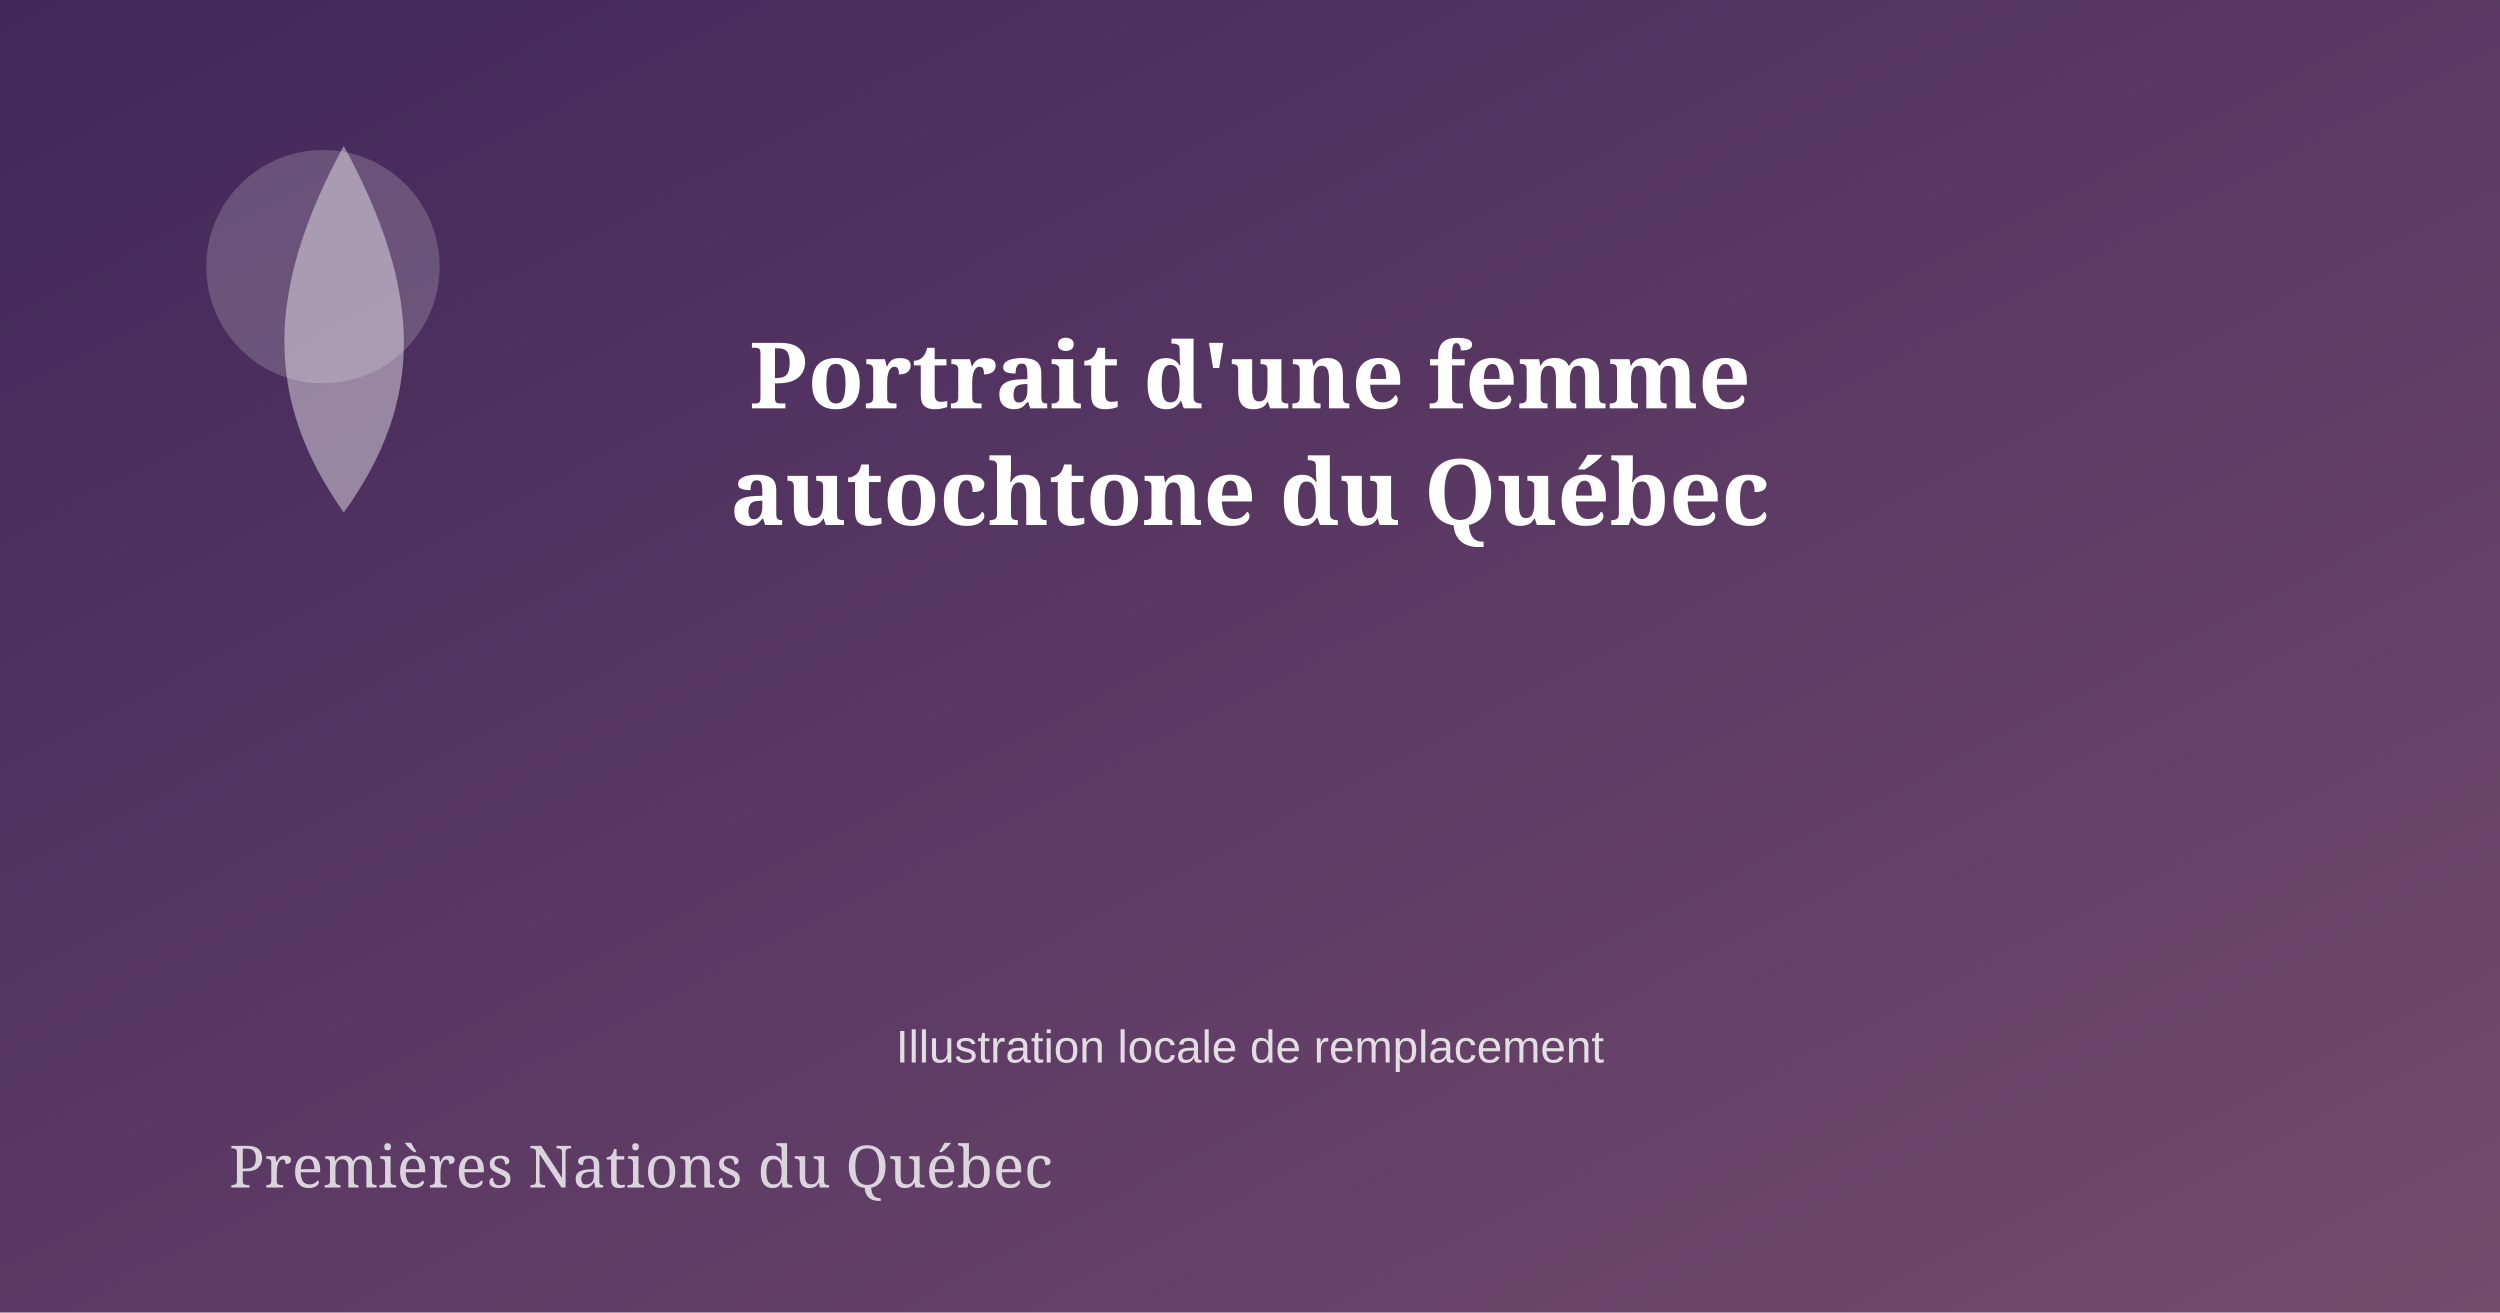
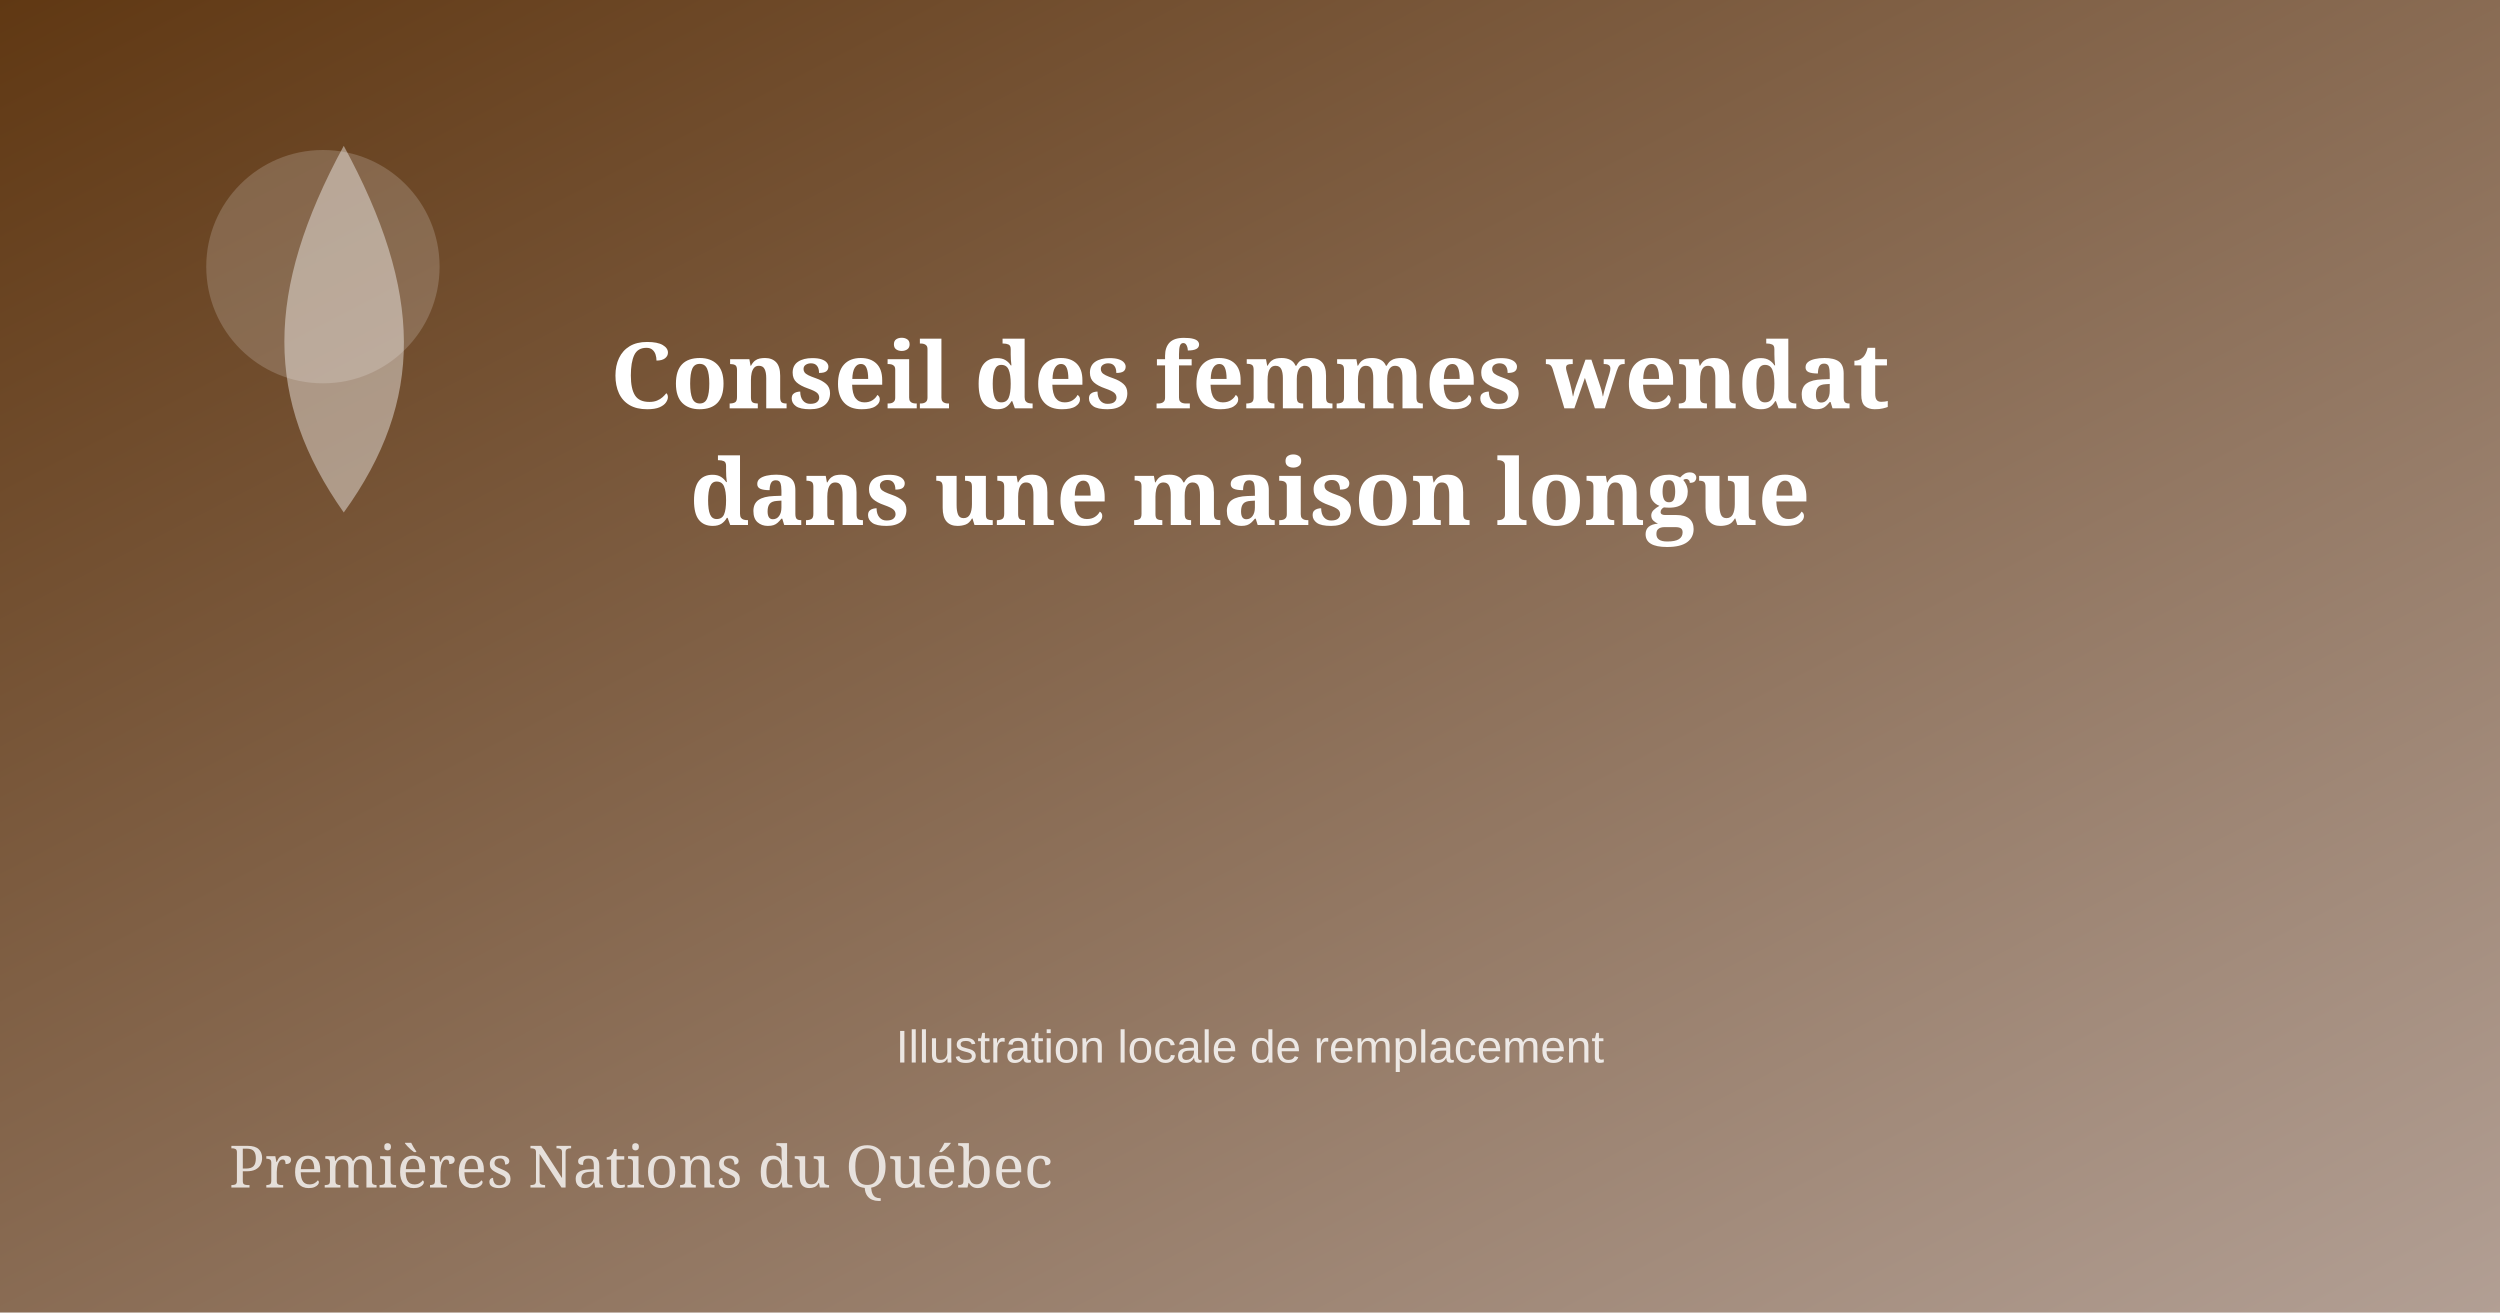
<svg xmlns="http://www.w3.org/2000/svg" viewBox="0 0 1200 630" role="img" aria-labelledby="title desc">
  <defs>
    <linearGradient id="bg" x1="0" y1="0" x2="1" y2="1">
-       <stop offset="0%" stop-color="#42275a" />
-       <stop offset="100%" stop-color="#734b6d" />
+       <stop offset="0%" stop-color="#603813" />
+       <stop offset="100%" stop-color="#b29f94" />
    </linearGradient>
  </defs>
  <rect width="1200" height="630" fill="url(#bg)" />
  <circle cx="155" cy="128" r="56" fill="rgba(255,255,255,0.18)" />
  <path d="M165 70c38 70 39 122 0 176-38-54-38-106 0-176Z" fill="rgba(255,255,255,0.42)" />
  <text x="110" y="570" font-size="28" fill="rgba(255,255,255,0.78)" font-family="Georgia, serif">Premières Nations du Québec</text>
-   <text x="600" y="196" text-anchor="middle" font-size="44" font-weight="700" fill="#ffffff" font-family="Georgia, serif">Portrait d'une femme</text>
-   <text x="600" y="252" text-anchor="middle" font-size="44" font-weight="700" fill="#ffffff" font-family="Georgia, serif">autochtone du Québec</text>
+   <text x="600" y="196" text-anchor="middle" font-size="44" font-weight="700" fill="#ffffff" font-family="Georgia, serif">Conseil des femmes wendat</text>
+   <text x="600" y="252" text-anchor="middle" font-size="44" font-weight="700" fill="#ffffff" font-family="Georgia, serif">dans une maison longue</text>
  <text x="600" y="510" text-anchor="middle" font-size="22" fill="rgba(255,255,255,0.82)" font-family="Arial, sans-serif">Illustration locale de remplacement</text>
</svg>
